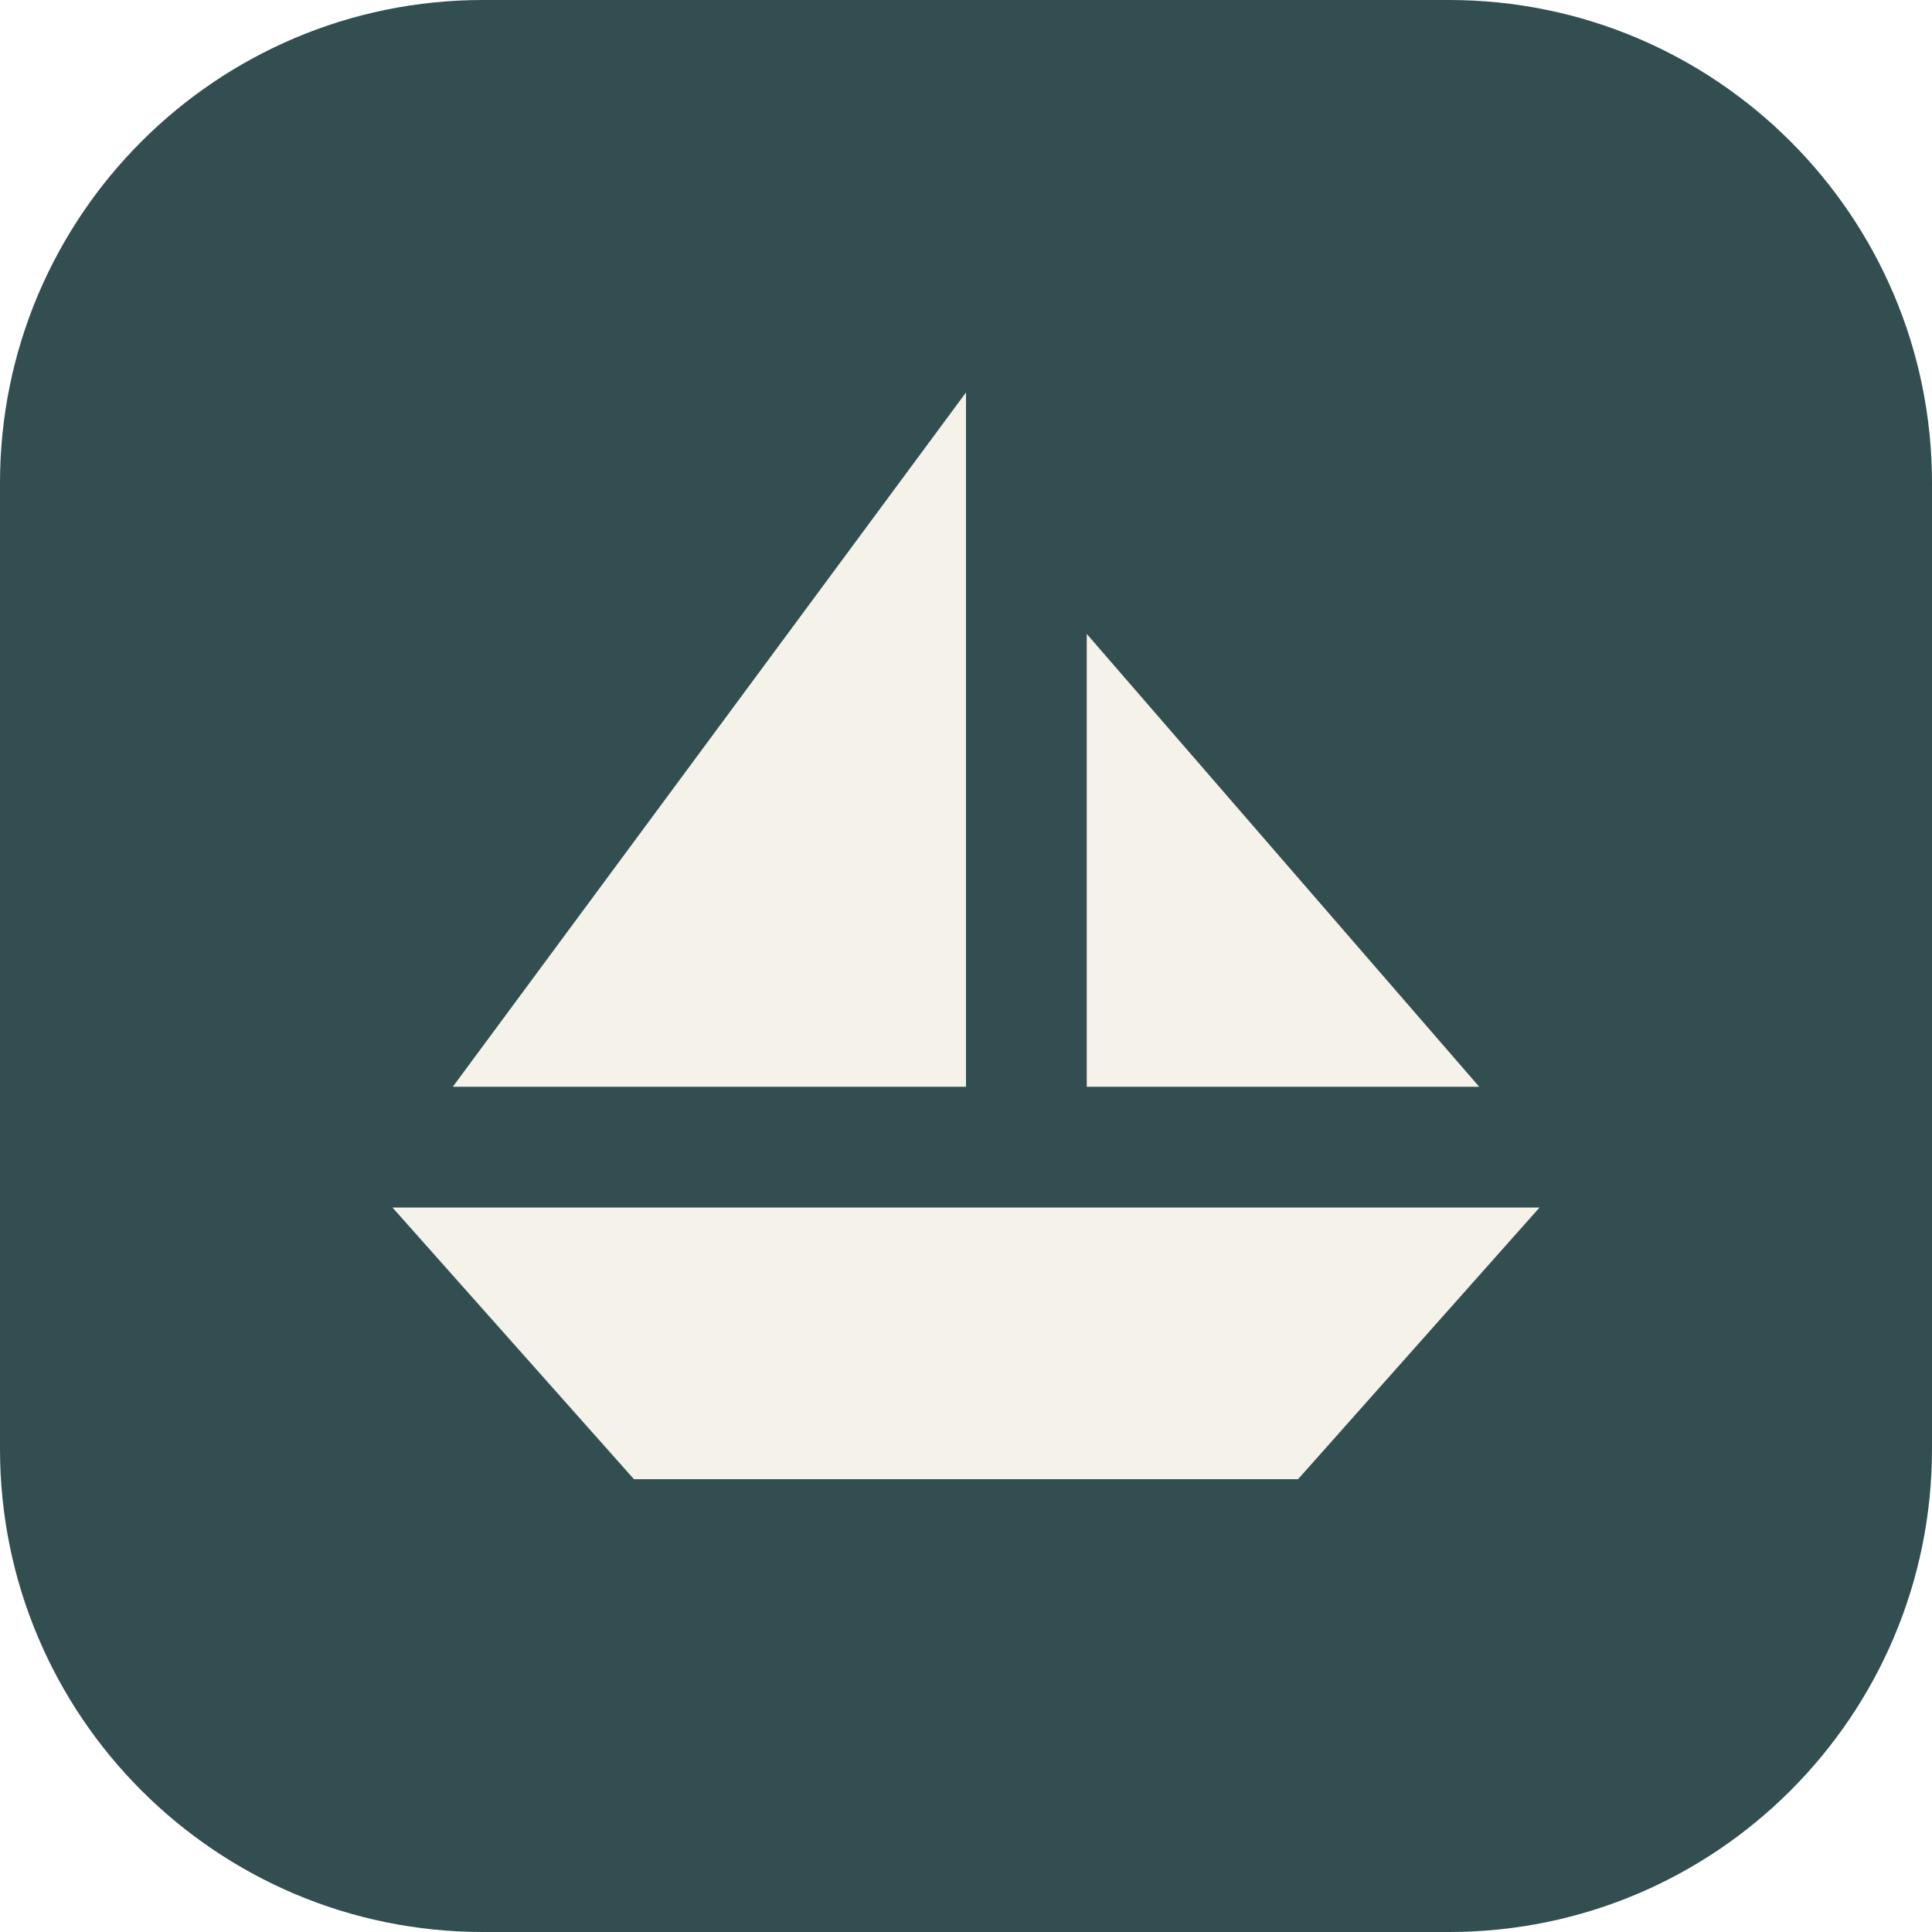
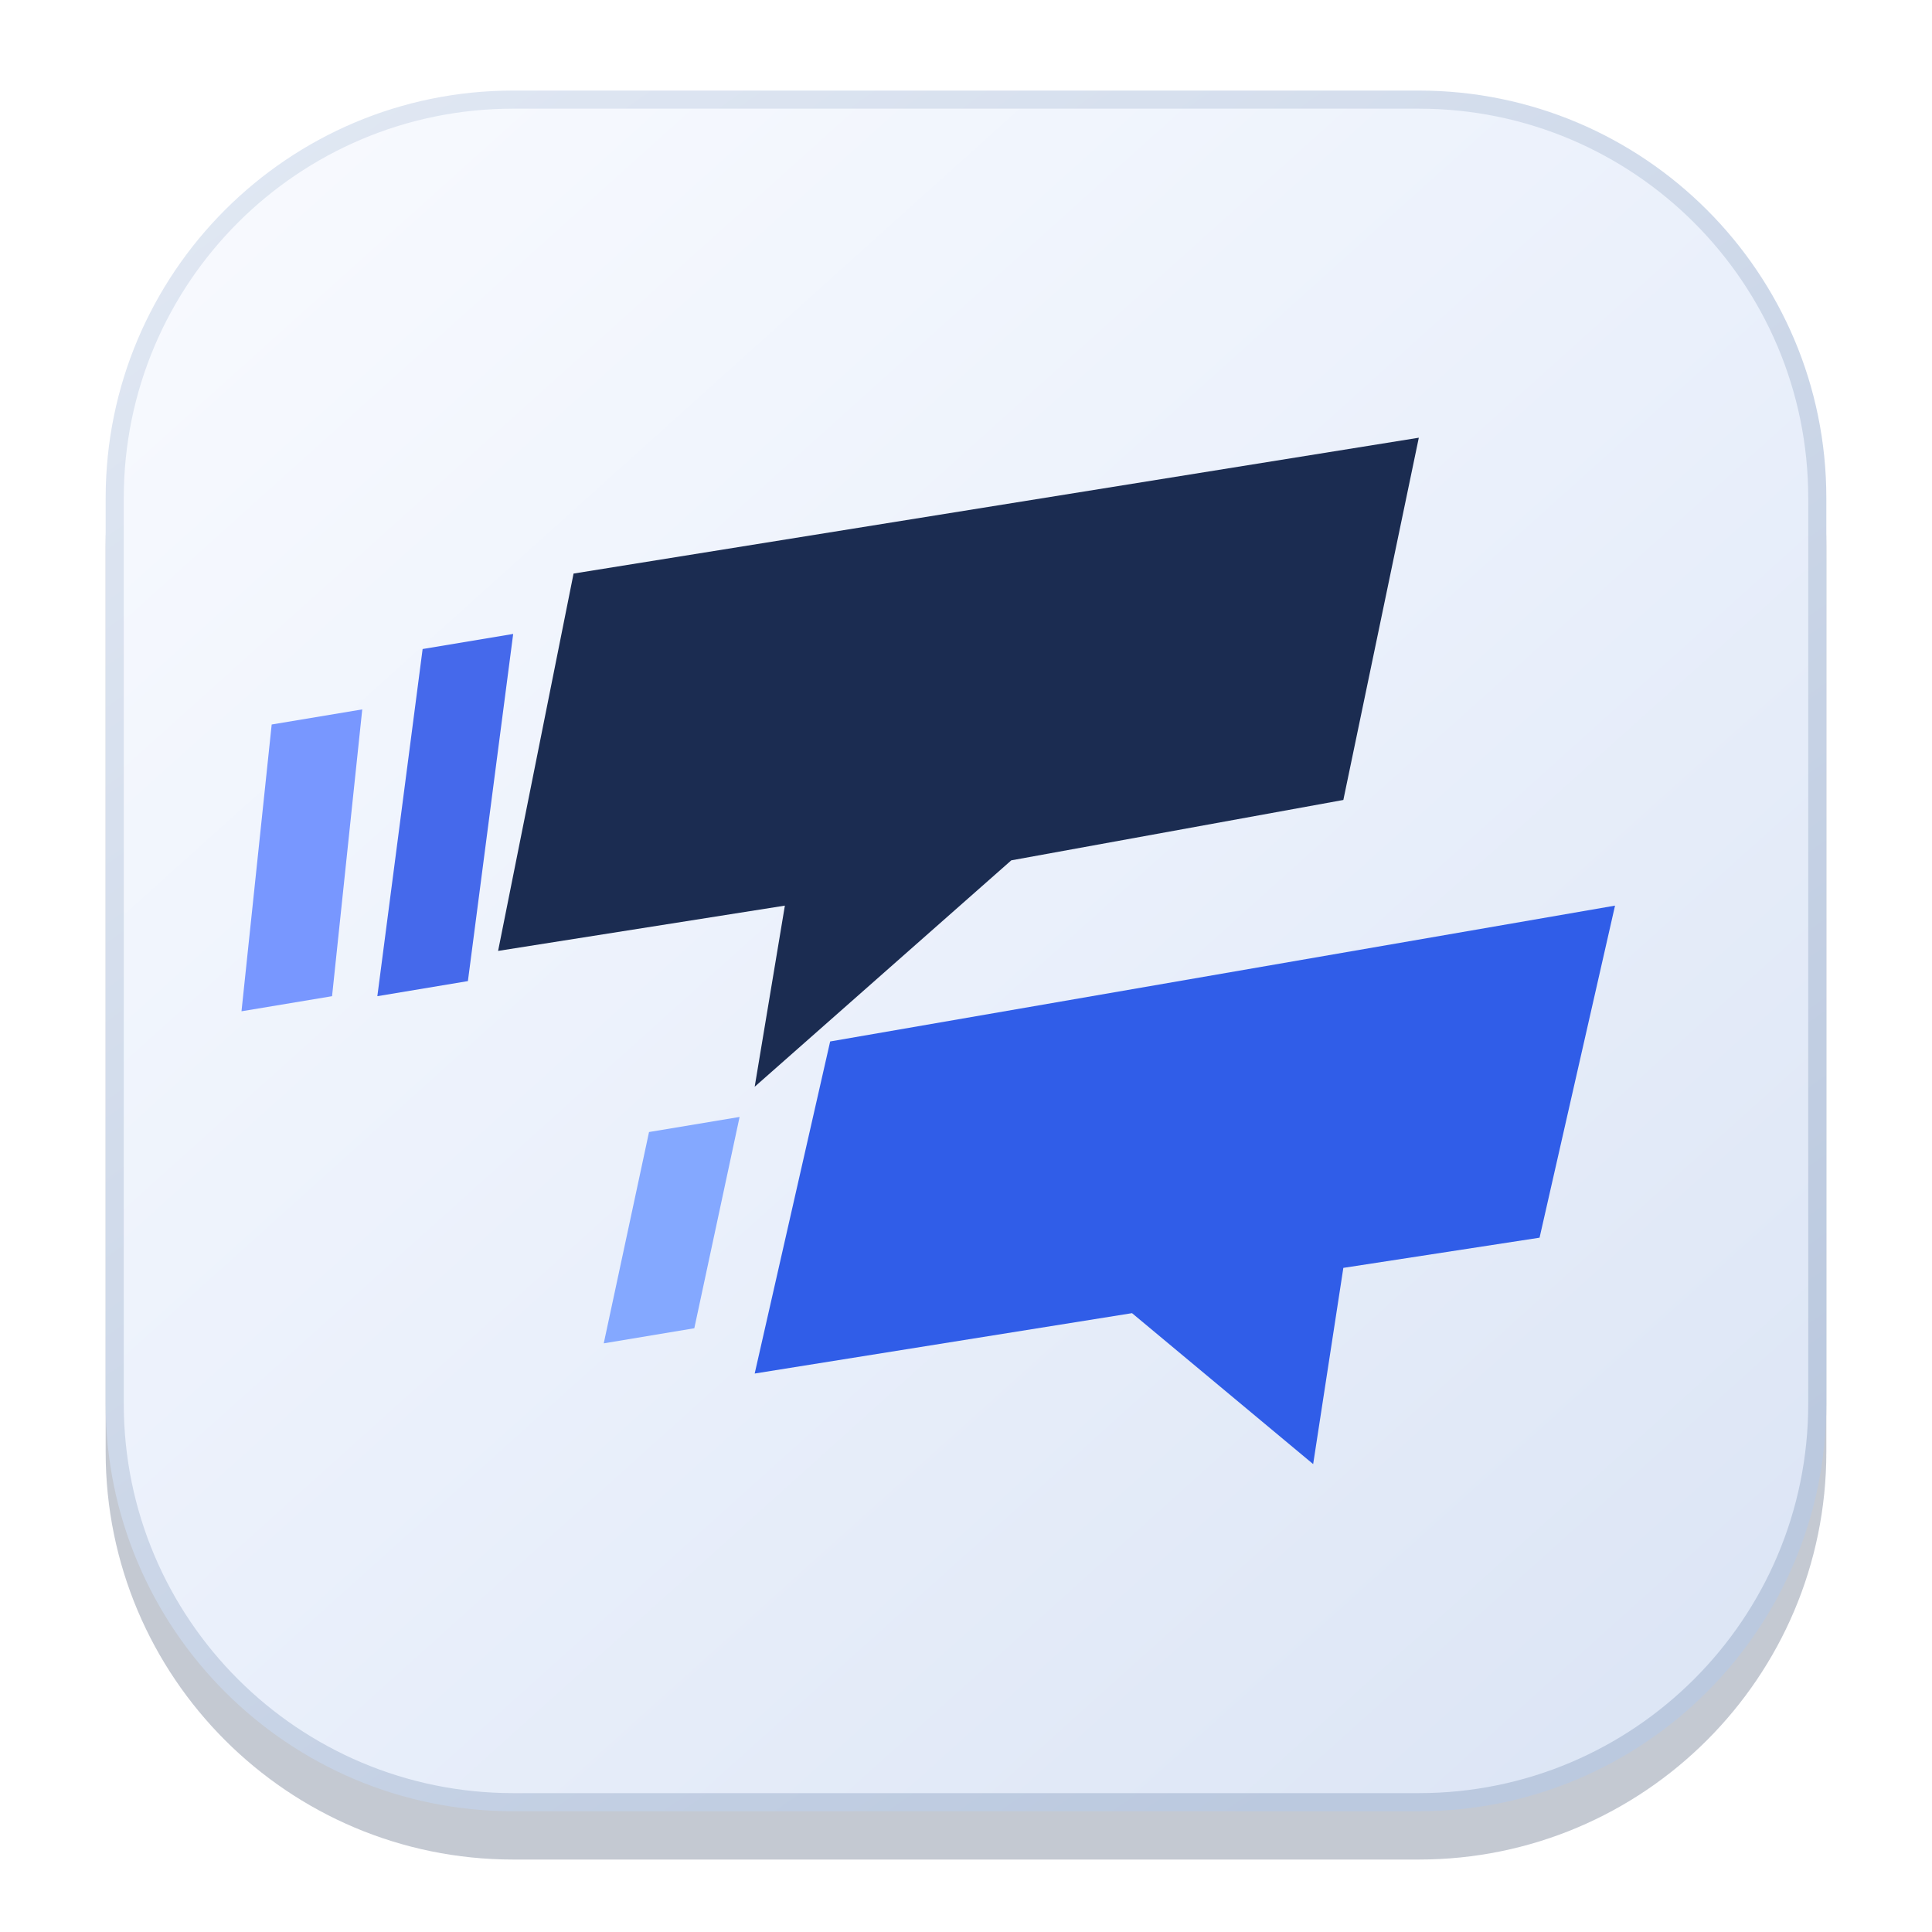
- <svg xmlns="http://www.w3.org/2000/svg" viewBox="0 0 64 64" role="img" aria-labelledby="title desc">
-   <rect width="64" height="64" rx="16" fill="#334E50" />
-   <path d="M32 13 15 36h17Zm4 8v15h13ZM13 40l8 9h22l8-9Z" fill="#F4F2E9" />
+ <svg xmlns="http://www.w3.org/2000/svg" width="512" height="512" viewBox="0 0 128 128" role="img" aria-label="Echo 时间残影 · 浅色">
+   <defs>
+     <linearGradient id="tile" x1="0" y1="0" x2=".9" y2="1">
+       <stop stop-color="#f9fbff" />
+       <stop offset=".53" stop-color="#eaf0fb" />
+       <stop offset="1" stop-color="#dce5f5" />
+     </linearGradient>
+     <linearGradient id="edge" x1="0" y1="0" x2=".7" y2="1">
+       <stop stop-color="#e2e9f4" />
+       <stop offset="1" stop-color="#bbc9df" />
+     </linearGradient>
+   </defs>
+   <rect x="7" y="9.2" width="114" height="114" rx="27" fill="#1b2d53" opacity=".26" />
+   <rect x="7.6" y="6.6" width="112.8" height="112.8" rx="26.4" fill="url(#tile)" stroke="url(#edge)" stroke-width="1.2" />
+   <path d="m18 48 6-1-2 19-6 1z" fill="#7897ff" />
+   <path d="m28 43 6-1-3 23-6 1z" fill="#4569eb" />
+   <path d="m38 38 56-9-5 24-22 4-17 15 2-12-19 3z" fill="#1b2c51" />
+   <path d="m43 75 6-1-3 14-6 1z" fill="#84a8ff" />
+   <path d="m55 69 52-9-5 22-13 2-2 13-12-10-25 4z" fill="#305de8" />
</svg>
